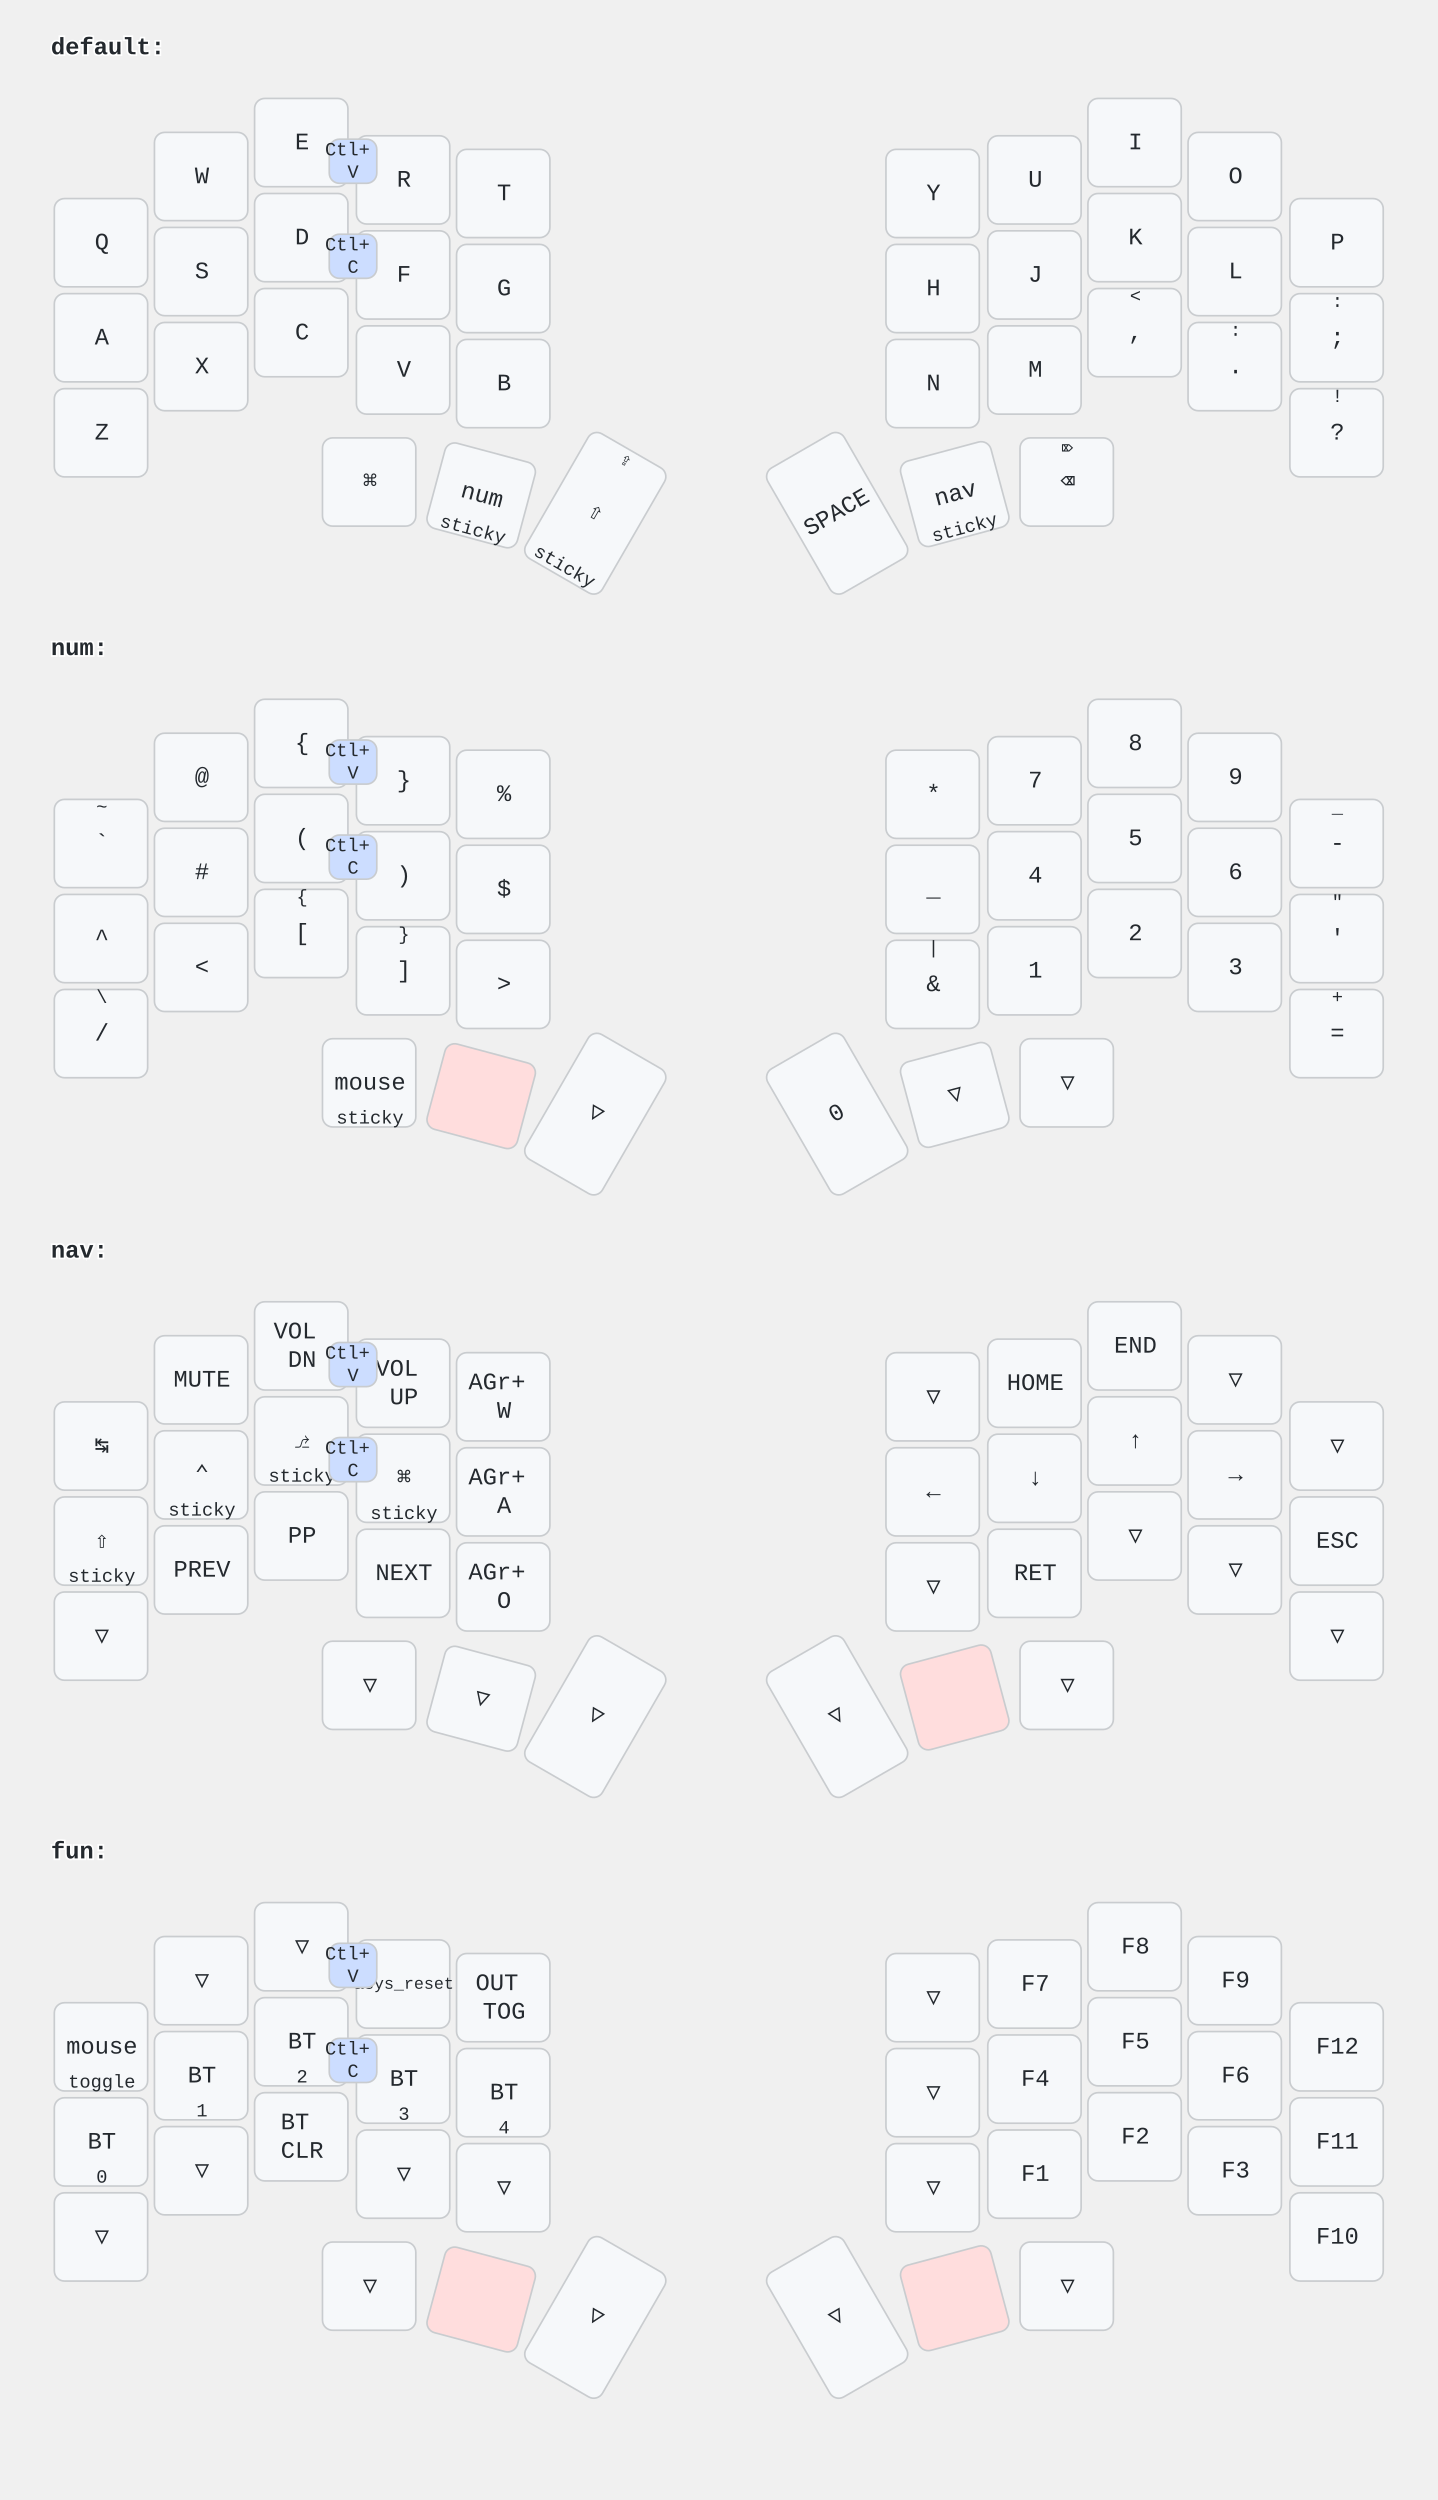
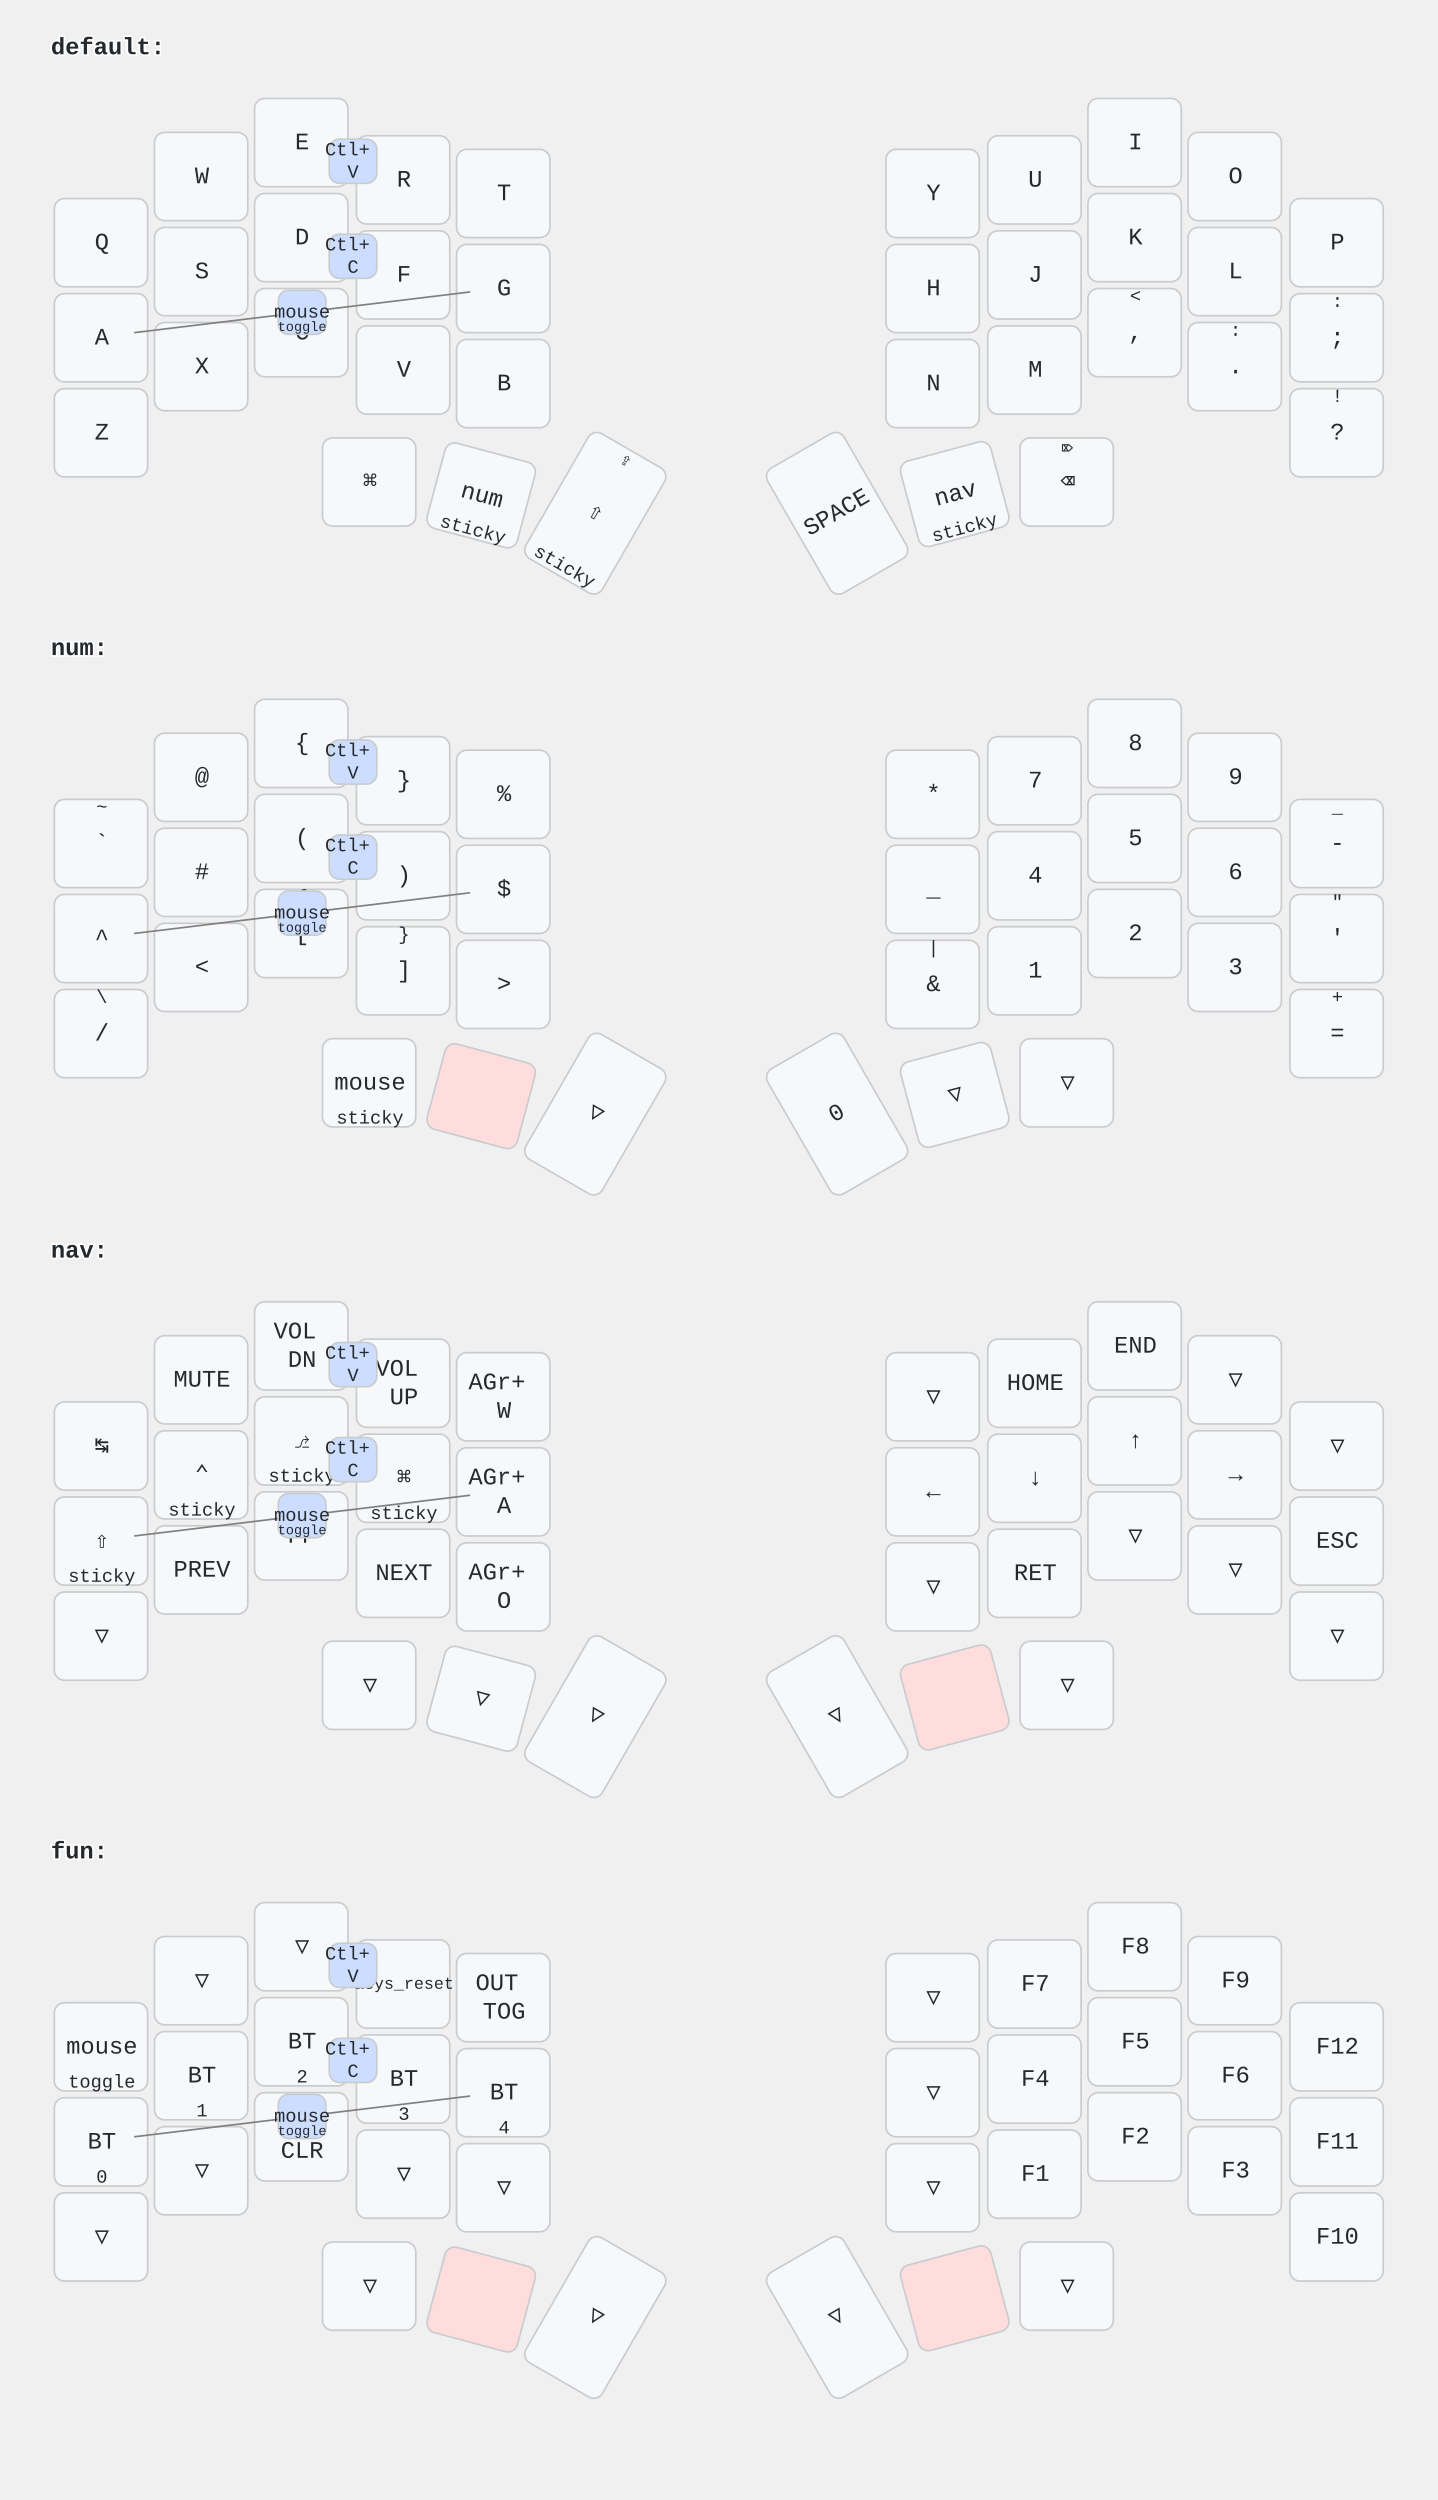
<svg xmlns="http://www.w3.org/2000/svg" width="847" height="1473" viewBox="0 0 847 1473" class="keymap">
  <style>/* font and background color specifications */
svg {
    font-family: SFMono-Regular,Consolas,Liberation Mono,Menlo,monospace;
    font-size: 14px;
    font-kerning: normal;
    text-rendering: optimizeLegibility;
    fill: #24292e;
}

/* default key styling */
rect {
    fill: #f6f8fa;
    stroke: #c9cccf;
    stroke-width: 1;
}

/* color accent for combo boxes */
rect.combo {
    fill: #cdf;
}

/* color accent for held keys */
rect.held, rect.combo.held {
    fill: #fdd;
}

/* color accent for ghost (optional) keys */
rect.ghost, rect.combo.ghost {
    fill: #ddd;
}

text {
    text-anchor: middle;
    dominant-baseline: middle;
}

/* styling for layer labels */
text.label {
    font-weight: bold;
    text-anchor: start;
    stroke: white;
    stroke-width: 2;
    paint-order: stroke;
}

/* styling for combo tap, and key hold/shifted label text */
text.combo, text.hold, text.shifted {
    font-size: 11px;
}

text.hold {
    text-anchor: middle;
    dominant-baseline: auto;
}

text.shifted {
    text-anchor: middle;
    dominant-baseline: hanging;
}

/* styling for hold/shifted label text in combo box */
text.combo.hold, text.combo.shifted {
    font-size: 8px;
}

/* styling for combo dendrons */
path {
    stroke-width: 1;
    stroke: gray;
    fill: none;
}
</style>
  <g transform="translate(30, 0)" class="layer-default">
    <text x="0" y="28" class="label" id="default">default:</text>
    <g transform="translate(0, 56)">
      <g transform="translate(30, 87)" class="key keypos-0">
        <rect rx="6" ry="6" x="-28" y="-26" width="55" height="52" class="key" />
        <text x="0" y="0" class="key tap">Q</text>
      </g>
      <g transform="translate(89, 48)" class="key keypos-1">
        <rect rx="6" ry="6" x="-28" y="-26" width="55" height="52" class="key" />
        <text x="0" y="0" class="key tap">W</text>
      </g>
      <g transform="translate(148, 28)" class="key keypos-2">
        <rect rx="6" ry="6" x="-28" y="-26" width="55" height="52" class="key" />
        <text x="0" y="0" class="key tap">E</text>
      </g>
      <g transform="translate(208, 50)" class="key keypos-3">
        <rect rx="6" ry="6" x="-28" y="-26" width="55" height="52" class="key" />
        <text x="0" y="0" class="key tap">R</text>
      </g>
      <g transform="translate(267, 58)" class="key keypos-4">
        <rect rx="6" ry="6" x="-28" y="-26" width="55" height="52" class="key" />
        <text x="0" y="0" class="key tap">T</text>
      </g>
      <g transform="translate(520, 58)" class="key keypos-5">
        <rect rx="6" ry="6" x="-28" y="-26" width="55" height="52" class="key" />
        <text x="0" y="0" class="key tap">Y</text>
      </g>
      <g transform="translate(580, 50)" class="key keypos-6">
        <rect rx="6" ry="6" x="-28" y="-26" width="55" height="52" class="key" />
        <text x="0" y="0" class="key tap">U</text>
      </g>
      <g transform="translate(639, 28)" class="key keypos-7">
        <rect rx="6" ry="6" x="-28" y="-26" width="55" height="52" class="key" />
        <text x="0" y="0" class="key tap">I</text>
      </g>
      <g transform="translate(698, 48)" class="key keypos-8">
        <rect rx="6" ry="6" x="-28" y="-26" width="55" height="52" class="key" />
        <text x="0" y="0" class="key tap">O</text>
      </g>
      <g transform="translate(758, 87)" class="key keypos-9">
        <rect rx="6" ry="6" x="-28" y="-26" width="55" height="52" class="key" />
        <text x="0" y="0" class="key tap">P</text>
      </g>
      <g transform="translate(30, 143)" class="key keypos-10">
        <rect rx="6" ry="6" x="-28" y="-26" width="55" height="52" class="key" />
        <text x="0" y="0" class="key tap">A</text>
      </g>
      <g transform="translate(89, 104)" class="key keypos-11">
        <rect rx="6" ry="6" x="-28" y="-26" width="55" height="52" class="key" />
        <text x="0" y="0" class="key tap">S</text>
      </g>
      <g transform="translate(148, 84)" class="key keypos-12">
        <rect rx="6" ry="6" x="-28" y="-26" width="55" height="52" class="key" />
        <text x="0" y="0" class="key tap">D</text>
      </g>
      <g transform="translate(208, 106)" class="key keypos-13">
        <rect rx="6" ry="6" x="-28" y="-26" width="55" height="52" class="key" />
        <text x="0" y="0" class="key tap">F</text>
      </g>
      <g transform="translate(267, 114)" class="key keypos-14">
        <rect rx="6" ry="6" x="-28" y="-26" width="55" height="52" class="key" />
        <text x="0" y="0" class="key tap">G</text>
      </g>
      <g transform="translate(520, 114)" class="key keypos-15">
        <rect rx="6" ry="6" x="-28" y="-26" width="55" height="52" class="key" />
        <text x="0" y="0" class="key tap">H</text>
      </g>
      <g transform="translate(580, 106)" class="key keypos-16">
        <rect rx="6" ry="6" x="-28" y="-26" width="55" height="52" class="key" />
        <text x="0" y="0" class="key tap">J</text>
      </g>
      <g transform="translate(639, 84)" class="key keypos-17">
        <rect rx="6" ry="6" x="-28" y="-26" width="55" height="52" class="key" />
        <text x="0" y="0" class="key tap">K</text>
      </g>
      <g transform="translate(698, 104)" class="key keypos-18">
        <rect rx="6" ry="6" x="-28" y="-26" width="55" height="52" class="key" />
        <text x="0" y="0" class="key tap">L</text>
      </g>
      <g transform="translate(758, 143)" class="key keypos-19">
        <rect rx="6" ry="6" x="-28" y="-26" width="55" height="52" class="key" />
        <text x="0" y="0" class="key tap">;</text>
        <text x="0" y="-24" class="key shifted">:</text>
      </g>
      <g transform="translate(30, 199)" class="key keypos-20">
        <rect rx="6" ry="6" x="-28" y="-26" width="55" height="52" class="key" />
        <text x="0" y="0" class="key tap">Z</text>
      </g>
      <g transform="translate(89, 160)" class="key keypos-21">
        <rect rx="6" ry="6" x="-28" y="-26" width="55" height="52" class="key" />
        <text x="0" y="0" class="key tap">X</text>
      </g>
      <g transform="translate(148, 140)" class="key keypos-22">
        <rect rx="6" ry="6" x="-28" y="-26" width="55" height="52" class="key" />
        <text x="0" y="0" class="key tap">C</text>
      </g>
      <g transform="translate(208, 162)" class="key keypos-23">
        <rect rx="6" ry="6" x="-28" y="-26" width="55" height="52" class="key" />
        <text x="0" y="0" class="key tap">V</text>
      </g>
      <g transform="translate(267, 170)" class="key keypos-24">
        <rect rx="6" ry="6" x="-28" y="-26" width="55" height="52" class="key" />
        <text x="0" y="0" class="key tap">B</text>
      </g>
      <g transform="translate(520, 170)" class="key keypos-25">
        <rect rx="6" ry="6" x="-28" y="-26" width="55" height="52" class="key" />
        <text x="0" y="0" class="key tap">N</text>
      </g>
      <g transform="translate(580, 162)" class="key keypos-26">
        <rect rx="6" ry="6" x="-28" y="-26" width="55" height="52" class="key" />
        <text x="0" y="0" class="key tap">M</text>
      </g>
      <g transform="translate(639, 140)" class="key keypos-27">
        <rect rx="6" ry="6" x="-28" y="-26" width="55" height="52" class="key" />
        <text x="0" y="0" class="key tap">,</text>
        <text x="0" y="-24" class="key shifted">&lt;</text>
      </g>
      <g transform="translate(698, 160)" class="key keypos-28">
        <rect rx="6" ry="6" x="-28" y="-26" width="55" height="52" class="key" />
        <text x="0" y="0" class="key tap">.</text>
        <text x="0" y="-24" class="key shifted">:</text>
      </g>
      <g transform="translate(758, 199)" class="key keypos-29">
        <rect rx="6" ry="6" x="-28" y="-26" width="55" height="52" class="key" />
        <text x="0" y="0" class="key tap">?</text>
        <text x="0" y="-24" class="key shifted">!</text>
      </g>
      <g transform="translate(188, 228)" class="key keypos-30">
        <rect rx="6" ry="6" x="-28" y="-26" width="55" height="52" class="key" />
        <text x="0" y="0" class="key tap">⌘</text>
      </g>
      <g transform="translate(254, 236) rotate(15.0)" class="key keypos-31">
        <rect rx="6" ry="6" x="-28" y="-26" width="55" height="52" class="key" />
        <a href="#num">
          <text x="0" y="0" class="key tap layer-activator">num</text>
        </a>
        <text x="0" y="24" class="key hold">sticky</text>
      </g>
      <g transform="translate(321, 246) rotate(30.0)" class="key keypos-32">
        <rect rx="6" ry="6" x="-26" y="-42" width="52" height="85" class="key" />
        <text x="0" y="0" class="key tap">⇧</text>
        <text x="0" y="40" class="key hold">sticky</text>
        <text x="0" y="-40" class="key shifted">⇪</text>
      </g>
      <g transform="translate(463, 246) rotate(-30.0)" class="key keypos-33">
        <rect rx="6" ry="6" x="-26" y="-42" width="52" height="85" class="key" />
        <text x="0" y="0" class="key tap">SPACE</text>
      </g>
      <g transform="translate(533, 235) rotate(-15.0)" class="key keypos-34">
        <rect rx="6" ry="6" x="-28" y="-26" width="55" height="52" class="key" />
        <a href="#nav">
          <text x="0" y="0" class="key tap layer-activator">nav</text>
        </a>
        <text x="0" y="24" class="key hold">sticky</text>
      </g>
      <g transform="translate(599, 228)" class="key keypos-35">
        <rect rx="6" ry="6" x="-28" y="-26" width="55" height="52" class="key" />
        <text x="0" y="0" class="key tap">⌫</text>
        <text x="0" y="-24" class="key shifted">⌦</text>
      </g>
      <g class="combo combopos-0">
        <rect rx="6" ry="6" x="164" y="82" width="28" height="26" class="combo" />
        <text x="178" y="95" class="combo tap">
          <tspan x="178" dy="-0.6em">Ctl+</tspan>
          <tspan x="178" dy="1.2em">C</tspan>
        </text>
      </g>
      <g class="combo combopos-1">
        <rect rx="6" ry="6" x="164" y="26" width="28" height="26" class="combo" />
        <text x="178" y="39" class="combo tap">
          <tspan x="178" dy="-0.6em">Ctl+</tspan>
          <tspan x="178" dy="1.2em">V</tspan>
        </text>
      </g>
+       <g class="combo combopos-2">
+         <path d="M148,128 l-99,12" class="combo" />
+         <path d="M148,128 l99,-12" class="combo" />
+         <rect rx="6" ry="6" x="134" y="115" width="28" height="26" class="combo" />
+         <text x="148" y="128" class="combo tap">mouse</text>
+         <text x="148" y="139" class="combo hold">toggle</text>
+       </g>
    </g>
  </g>
  <g transform="translate(30, 354)" class="layer-num">
    <text x="0" y="28" class="label" id="num">num:</text>
    <g transform="translate(0, 56)">
      <g transform="translate(30, 87)" class="key keypos-0">
        <rect rx="6" ry="6" x="-28" y="-26" width="55" height="52" class="key" />
        <text x="0" y="0" class="key tap">`</text>
        <text x="0" y="-24" class="key shifted">~</text>
      </g>
      <g transform="translate(89, 48)" class="key keypos-1">
        <rect rx="6" ry="6" x="-28" y="-26" width="55" height="52" class="key" />
        <text x="0" y="0" class="key tap">@</text>
      </g>
      <g transform="translate(148, 28)" class="key keypos-2">
        <rect rx="6" ry="6" x="-28" y="-26" width="55" height="52" class="key" />
        <text x="0" y="0" class="key tap">{</text>
      </g>
      <g transform="translate(208, 50)" class="key keypos-3">
        <rect rx="6" ry="6" x="-28" y="-26" width="55" height="52" class="key" />
        <text x="0" y="0" class="key tap">}</text>
      </g>
      <g transform="translate(267, 58)" class="key keypos-4">
        <rect rx="6" ry="6" x="-28" y="-26" width="55" height="52" class="key" />
        <text x="0" y="0" class="key tap">%</text>
      </g>
      <g transform="translate(520, 58)" class="key keypos-5">
        <rect rx="6" ry="6" x="-28" y="-26" width="55" height="52" class="key" />
        <text x="0" y="0" class="key tap">*</text>
      </g>
      <g transform="translate(580, 50)" class="key keypos-6">
        <rect rx="6" ry="6" x="-28" y="-26" width="55" height="52" class="key" />
        <text x="0" y="0" class="key tap">7</text>
      </g>
      <g transform="translate(639, 28)" class="key keypos-7">
        <rect rx="6" ry="6" x="-28" y="-26" width="55" height="52" class="key" />
        <text x="0" y="0" class="key tap">8</text>
      </g>
      <g transform="translate(698, 48)" class="key keypos-8">
        <rect rx="6" ry="6" x="-28" y="-26" width="55" height="52" class="key" />
        <text x="0" y="0" class="key tap">9</text>
      </g>
      <g transform="translate(758, 87)" class="key keypos-9">
        <rect rx="6" ry="6" x="-28" y="-26" width="55" height="52" class="key" />
        <text x="0" y="0" class="key tap">-</text>
        <text x="0" y="-24" class="key shifted">_</text>
      </g>
      <g transform="translate(30, 143)" class="key keypos-10">
        <rect rx="6" ry="6" x="-28" y="-26" width="55" height="52" class="key" />
        <text x="0" y="0" class="key tap">^</text>
      </g>
      <g transform="translate(89, 104)" class="key keypos-11">
        <rect rx="6" ry="6" x="-28" y="-26" width="55" height="52" class="key" />
        <text x="0" y="0" class="key tap">#</text>
      </g>
      <g transform="translate(148, 84)" class="key keypos-12">
        <rect rx="6" ry="6" x="-28" y="-26" width="55" height="52" class="key" />
        <text x="0" y="0" class="key tap">(</text>
      </g>
      <g transform="translate(208, 106)" class="key keypos-13">
        <rect rx="6" ry="6" x="-28" y="-26" width="55" height="52" class="key" />
        <text x="0" y="0" class="key tap">)</text>
      </g>
      <g transform="translate(267, 114)" class="key keypos-14">
        <rect rx="6" ry="6" x="-28" y="-26" width="55" height="52" class="key" />
        <text x="0" y="0" class="key tap">$</text>
      </g>
      <g transform="translate(520, 114)" class="key keypos-15">
        <rect rx="6" ry="6" x="-28" y="-26" width="55" height="52" class="key" />
        <text x="0" y="0" class="key tap">_</text>
      </g>
      <g transform="translate(580, 106)" class="key keypos-16">
        <rect rx="6" ry="6" x="-28" y="-26" width="55" height="52" class="key" />
        <text x="0" y="0" class="key tap">4</text>
      </g>
      <g transform="translate(639, 84)" class="key keypos-17">
        <rect rx="6" ry="6" x="-28" y="-26" width="55" height="52" class="key" />
        <text x="0" y="0" class="key tap">5</text>
      </g>
      <g transform="translate(698, 104)" class="key keypos-18">
        <rect rx="6" ry="6" x="-28" y="-26" width="55" height="52" class="key" />
        <text x="0" y="0" class="key tap">6</text>
      </g>
      <g transform="translate(758, 143)" class="key keypos-19">
        <rect rx="6" ry="6" x="-28" y="-26" width="55" height="52" class="key" />
        <text x="0" y="0" class="key tap">'</text>
        <text x="0" y="-24" class="key shifted">"</text>
      </g>
      <g transform="translate(30, 199)" class="key keypos-20">
        <rect rx="6" ry="6" x="-28" y="-26" width="55" height="52" class="key" />
        <text x="0" y="0" class="key tap">/</text>
        <text x="0" y="-24" class="key shifted">\</text>
      </g>
      <g transform="translate(89, 160)" class="key keypos-21">
        <rect rx="6" ry="6" x="-28" y="-26" width="55" height="52" class="key" />
        <text x="0" y="0" class="key tap">&lt;</text>
      </g>
      <g transform="translate(148, 140)" class="key keypos-22">
        <rect rx="6" ry="6" x="-28" y="-26" width="55" height="52" class="key" />
        <text x="0" y="0" class="key tap">[</text>
        <text x="0" y="-24" class="key shifted">{</text>
      </g>
      <g transform="translate(208, 162)" class="key keypos-23">
        <rect rx="6" ry="6" x="-28" y="-26" width="55" height="52" class="key" />
        <text x="0" y="0" class="key tap">]</text>
        <text x="0" y="-24" class="key shifted">}</text>
      </g>
      <g transform="translate(267, 170)" class="key keypos-24">
        <rect rx="6" ry="6" x="-28" y="-26" width="55" height="52" class="key" />
        <text x="0" y="0" class="key tap">&gt;</text>
      </g>
      <g transform="translate(520, 170)" class="key keypos-25">
        <rect rx="6" ry="6" x="-28" y="-26" width="55" height="52" class="key" />
        <text x="0" y="0" class="key tap">&amp;</text>
        <text x="0" y="-24" class="key shifted">|</text>
      </g>
      <g transform="translate(580, 162)" class="key keypos-26">
        <rect rx="6" ry="6" x="-28" y="-26" width="55" height="52" class="key" />
        <text x="0" y="0" class="key tap">1</text>
      </g>
      <g transform="translate(639, 140)" class="key keypos-27">
        <rect rx="6" ry="6" x="-28" y="-26" width="55" height="52" class="key" />
        <text x="0" y="0" class="key tap">2</text>
      </g>
      <g transform="translate(698, 160)" class="key keypos-28">
        <rect rx="6" ry="6" x="-28" y="-26" width="55" height="52" class="key" />
        <text x="0" y="0" class="key tap">3</text>
      </g>
      <g transform="translate(758, 199)" class="key keypos-29">
        <rect rx="6" ry="6" x="-28" y="-26" width="55" height="52" class="key" />
        <text x="0" y="0" class="key tap">=</text>
        <text x="0" y="-24" class="key shifted">+</text>
      </g>
      <g transform="translate(188, 228)" class="key keypos-30">
        <rect rx="6" ry="6" x="-28" y="-26" width="55" height="52" class="key" />
        <text x="0" y="0" class="key tap">mouse</text>
        <text x="0" y="24" class="key hold">sticky</text>
      </g>
      <g transform="translate(254, 236) rotate(15.0)" class="key held keypos-31">
        <rect rx="6" ry="6" x="-28" y="-26" width="55" height="52" class="key held" />
      </g>
      <g transform="translate(321, 246) rotate(30.0)" class="key trans keypos-32">
        <rect rx="6" ry="6" x="-26" y="-42" width="52" height="85" class="key trans" />
        <text x="0" y="0" class="key trans tap">▽</text>
      </g>
      <g transform="translate(463, 246) rotate(-30.0)" class="key keypos-33">
        <rect rx="6" ry="6" x="-26" y="-42" width="52" height="85" class="key" />
        <text x="0" y="0" class="key tap">0</text>
      </g>
      <g transform="translate(533, 235) rotate(-15.0)" class="key trans keypos-34">
        <rect rx="6" ry="6" x="-28" y="-26" width="55" height="52" class="key trans" />
        <text x="0" y="0" class="key trans tap">▽</text>
      </g>
      <g transform="translate(599, 228)" class="key trans keypos-35">
        <rect rx="6" ry="6" x="-28" y="-26" width="55" height="52" class="key trans" />
        <text x="0" y="0" class="key trans tap">▽</text>
      </g>
      <g class="combo combopos-0">
        <rect rx="6" ry="6" x="164" y="82" width="28" height="26" class="combo" />
        <text x="178" y="95" class="combo tap">
          <tspan x="178" dy="-0.6em">Ctl+</tspan>
          <tspan x="178" dy="1.2em">C</tspan>
        </text>
      </g>
      <g class="combo combopos-1">
        <rect rx="6" ry="6" x="164" y="26" width="28" height="26" class="combo" />
        <text x="178" y="39" class="combo tap">
          <tspan x="178" dy="-0.6em">Ctl+</tspan>
          <tspan x="178" dy="1.2em">V</tspan>
        </text>
      </g>
+       <g class="combo combopos-2">
+         <path d="M148,128 l-99,12" class="combo" />
+         <path d="M148,128 l99,-12" class="combo" />
+         <rect rx="6" ry="6" x="134" y="115" width="28" height="26" class="combo" />
+         <text x="148" y="128" class="combo tap">mouse</text>
+         <text x="148" y="139" class="combo hold">toggle</text>
+       </g>
    </g>
  </g>
  <g transform="translate(30, 709)" class="layer-nav">
    <text x="0" y="28" class="label" id="nav">nav:</text>
    <g transform="translate(0, 56)">
      <g transform="translate(30, 87)" class="key keypos-0">
        <rect rx="6" ry="6" x="-28" y="-26" width="55" height="52" class="key" />
        <text x="0" y="0" class="key tap">↹</text>
      </g>
      <g transform="translate(89, 48)" class="key keypos-1">
        <rect rx="6" ry="6" x="-28" y="-26" width="55" height="52" class="key" />
        <text x="0" y="0" class="key tap">MUTE</text>
      </g>
      <g transform="translate(148, 28)" class="key keypos-2">
        <rect rx="6" ry="6" x="-28" y="-26" width="55" height="52" class="key" />
        <text x="0" y="0" class="key tap">
          <tspan x="0" dy="-0.6em">VOL</tspan>
          <tspan x="0" dy="1.2em">DN</tspan>
        </text>
      </g>
      <g transform="translate(208, 50)" class="key keypos-3">
        <rect rx="6" ry="6" x="-28" y="-26" width="55" height="52" class="key" />
        <text x="0" y="0" class="key tap">
          <tspan x="0" dy="-0.6em">VOL</tspan>
          <tspan x="0" dy="1.2em">UP</tspan>
        </text>
      </g>
      <g transform="translate(267, 58)" class="key keypos-4">
        <rect rx="6" ry="6" x="-28" y="-26" width="55" height="52" class="key" />
        <text x="0" y="0" class="key tap">
          <tspan x="0" dy="-0.6em">AGr+</tspan>
          <tspan x="0" dy="1.2em">W</tspan>
        </text>
      </g>
      <g transform="translate(520, 58)" class="key trans keypos-5">
        <rect rx="6" ry="6" x="-28" y="-26" width="55" height="52" class="key trans" />
        <text x="0" y="0" class="key trans tap">▽</text>
      </g>
      <g transform="translate(580, 50)" class="key keypos-6">
        <rect rx="6" ry="6" x="-28" y="-26" width="55" height="52" class="key" />
        <text x="0" y="0" class="key tap">HOME</text>
      </g>
      <g transform="translate(639, 28)" class="key keypos-7">
        <rect rx="6" ry="6" x="-28" y="-26" width="55" height="52" class="key" />
        <text x="0" y="0" class="key tap">END</text>
      </g>
      <g transform="translate(698, 48)" class="key trans keypos-8">
        <rect rx="6" ry="6" x="-28" y="-26" width="55" height="52" class="key trans" />
        <text x="0" y="0" class="key trans tap">▽</text>
      </g>
      <g transform="translate(758, 87)" class="key trans keypos-9">
        <rect rx="6" ry="6" x="-28" y="-26" width="55" height="52" class="key trans" />
        <text x="0" y="0" class="key trans tap">▽</text>
      </g>
      <g transform="translate(30, 143)" class="key keypos-10">
        <rect rx="6" ry="6" x="-28" y="-26" width="55" height="52" class="key" />
        <text x="0" y="0" class="key tap">⇧</text>
        <text x="0" y="24" class="key hold">sticky</text>
      </g>
      <g transform="translate(89, 104)" class="key keypos-11">
        <rect rx="6" ry="6" x="-28" y="-26" width="55" height="52" class="key" />
        <text x="0" y="0" class="key tap">⌃</text>
        <text x="0" y="24" class="key hold">sticky</text>
      </g>
      <g transform="translate(148, 84)" class="key keypos-12">
        <rect rx="6" ry="6" x="-28" y="-26" width="55" height="52" class="key" />
        <text x="0" y="0" class="key tap">⎇</text>
        <text x="0" y="24" class="key hold">sticky</text>
      </g>
      <g transform="translate(208, 106)" class="key keypos-13">
        <rect rx="6" ry="6" x="-28" y="-26" width="55" height="52" class="key" />
        <text x="0" y="0" class="key tap">⌘</text>
        <text x="0" y="24" class="key hold">sticky</text>
      </g>
      <g transform="translate(267, 114)" class="key keypos-14">
        <rect rx="6" ry="6" x="-28" y="-26" width="55" height="52" class="key" />
        <text x="0" y="0" class="key tap">
          <tspan x="0" dy="-0.6em">AGr+</tspan>
          <tspan x="0" dy="1.2em">A</tspan>
        </text>
      </g>
      <g transform="translate(520, 114)" class="key keypos-15">
        <rect rx="6" ry="6" x="-28" y="-26" width="55" height="52" class="key" />
        <text x="0" y="0" class="key tap">←</text>
      </g>
      <g transform="translate(580, 106)" class="key keypos-16">
        <rect rx="6" ry="6" x="-28" y="-26" width="55" height="52" class="key" />
        <text x="0" y="0" class="key tap">↓</text>
      </g>
      <g transform="translate(639, 84)" class="key keypos-17">
        <rect rx="6" ry="6" x="-28" y="-26" width="55" height="52" class="key" />
        <text x="0" y="0" class="key tap">↑</text>
      </g>
      <g transform="translate(698, 104)" class="key keypos-18">
        <rect rx="6" ry="6" x="-28" y="-26" width="55" height="52" class="key" />
        <text x="0" y="0" class="key tap">→</text>
      </g>
      <g transform="translate(758, 143)" class="key keypos-19">
        <rect rx="6" ry="6" x="-28" y="-26" width="55" height="52" class="key" />
        <text x="0" y="0" class="key tap">ESC</text>
      </g>
      <g transform="translate(30, 199)" class="key trans keypos-20">
        <rect rx="6" ry="6" x="-28" y="-26" width="55" height="52" class="key trans" />
        <text x="0" y="0" class="key trans tap">▽</text>
      </g>
      <g transform="translate(89, 160)" class="key keypos-21">
        <rect rx="6" ry="6" x="-28" y="-26" width="55" height="52" class="key" />
        <text x="0" y="0" class="key tap">PREV</text>
      </g>
      <g transform="translate(148, 140)" class="key keypos-22">
        <rect rx="6" ry="6" x="-28" y="-26" width="55" height="52" class="key" />
        <text x="0" y="0" class="key tap">PP</text>
      </g>
      <g transform="translate(208, 162)" class="key keypos-23">
        <rect rx="6" ry="6" x="-28" y="-26" width="55" height="52" class="key" />
        <text x="0" y="0" class="key tap">NEXT</text>
      </g>
      <g transform="translate(267, 170)" class="key keypos-24">
        <rect rx="6" ry="6" x="-28" y="-26" width="55" height="52" class="key" />
        <text x="0" y="0" class="key tap">
          <tspan x="0" dy="-0.6em">AGr+</tspan>
          <tspan x="0" dy="1.2em">O</tspan>
        </text>
      </g>
      <g transform="translate(520, 170)" class="key trans keypos-25">
        <rect rx="6" ry="6" x="-28" y="-26" width="55" height="52" class="key trans" />
        <text x="0" y="0" class="key trans tap">▽</text>
      </g>
      <g transform="translate(580, 162)" class="key keypos-26">
        <rect rx="6" ry="6" x="-28" y="-26" width="55" height="52" class="key" />
        <text x="0" y="0" class="key tap">RET</text>
      </g>
      <g transform="translate(639, 140)" class="key trans keypos-27">
        <rect rx="6" ry="6" x="-28" y="-26" width="55" height="52" class="key trans" />
        <text x="0" y="0" class="key trans tap">▽</text>
      </g>
      <g transform="translate(698, 160)" class="key trans keypos-28">
        <rect rx="6" ry="6" x="-28" y="-26" width="55" height="52" class="key trans" />
        <text x="0" y="0" class="key trans tap">▽</text>
      </g>
      <g transform="translate(758, 199)" class="key trans keypos-29">
        <rect rx="6" ry="6" x="-28" y="-26" width="55" height="52" class="key trans" />
        <text x="0" y="0" class="key trans tap">▽</text>
      </g>
      <g transform="translate(188, 228)" class="key trans keypos-30">
        <rect rx="6" ry="6" x="-28" y="-26" width="55" height="52" class="key trans" />
        <text x="0" y="0" class="key trans tap">▽</text>
      </g>
      <g transform="translate(254, 236) rotate(15.0)" class="key trans keypos-31">
        <rect rx="6" ry="6" x="-28" y="-26" width="55" height="52" class="key trans" />
        <text x="0" y="0" class="key trans tap">▽</text>
      </g>
      <g transform="translate(321, 246) rotate(30.0)" class="key trans keypos-32">
        <rect rx="6" ry="6" x="-26" y="-42" width="52" height="85" class="key trans" />
        <text x="0" y="0" class="key trans tap">▽</text>
      </g>
      <g transform="translate(463, 246) rotate(-30.0)" class="key trans keypos-33">
        <rect rx="6" ry="6" x="-26" y="-42" width="52" height="85" class="key trans" />
        <text x="0" y="0" class="key trans tap">▽</text>
      </g>
      <g transform="translate(533, 235) rotate(-15.0)" class="key held keypos-34">
        <rect rx="6" ry="6" x="-28" y="-26" width="55" height="52" class="key held" />
      </g>
      <g transform="translate(599, 228)" class="key trans keypos-35">
        <rect rx="6" ry="6" x="-28" y="-26" width="55" height="52" class="key trans" />
        <text x="0" y="0" class="key trans tap">▽</text>
      </g>
      <g class="combo combopos-0">
        <rect rx="6" ry="6" x="164" y="82" width="28" height="26" class="combo" />
        <text x="178" y="95" class="combo tap">
          <tspan x="178" dy="-0.6em">Ctl+</tspan>
          <tspan x="178" dy="1.2em">C</tspan>
        </text>
      </g>
      <g class="combo combopos-1">
        <rect rx="6" ry="6" x="164" y="26" width="28" height="26" class="combo" />
        <text x="178" y="39" class="combo tap">
          <tspan x="178" dy="-0.6em">Ctl+</tspan>
          <tspan x="178" dy="1.2em">V</tspan>
        </text>
      </g>
+       <g class="combo combopos-2">
+         <path d="M148,128 l-99,12" class="combo" />
+         <path d="M148,128 l99,-12" class="combo" />
+         <rect rx="6" ry="6" x="134" y="115" width="28" height="26" class="combo" />
+         <text x="148" y="128" class="combo tap">mouse</text>
+         <text x="148" y="139" class="combo hold">toggle</text>
+       </g>
    </g>
  </g>
  <g transform="translate(30, 1063)" class="layer-fun">
    <text x="0" y="28" class="label" id="fun">fun:</text>
    <g transform="translate(0, 56)">
      <g transform="translate(30, 87)" class="key keypos-0">
        <rect rx="6" ry="6" x="-28" y="-26" width="55" height="52" class="key" />
        <text x="0" y="0" class="key tap">mouse</text>
        <text x="0" y="24" class="key hold">toggle</text>
      </g>
      <g transform="translate(89, 48)" class="key trans keypos-1">
        <rect rx="6" ry="6" x="-28" y="-26" width="55" height="52" class="key trans" />
        <text x="0" y="0" class="key trans tap">▽</text>
      </g>
      <g transform="translate(148, 28)" class="key trans keypos-2">
        <rect rx="6" ry="6" x="-28" y="-26" width="55" height="52" class="key trans" />
        <text x="0" y="0" class="key trans tap">▽</text>
      </g>
      <g transform="translate(208, 50)" class="key keypos-3">
        <rect rx="6" ry="6" x="-28" y="-26" width="55" height="52" class="key" />
        <text x="0" y="0" class="key tap">
          <tspan style="font-size: 70%">&amp;sys_reset</tspan>
        </text>
      </g>
      <g transform="translate(267, 58)" class="key keypos-4">
        <rect rx="6" ry="6" x="-28" y="-26" width="55" height="52" class="key" />
        <text x="0" y="0" class="key tap">
          <tspan x="0" dy="-0.6em">OUT</tspan>
          <tspan x="0" dy="1.2em">TOG</tspan>
        </text>
      </g>
      <g transform="translate(520, 58)" class="key trans keypos-5">
        <rect rx="6" ry="6" x="-28" y="-26" width="55" height="52" class="key trans" />
        <text x="0" y="0" class="key trans tap">▽</text>
      </g>
      <g transform="translate(580, 50)" class="key keypos-6">
        <rect rx="6" ry="6" x="-28" y="-26" width="55" height="52" class="key" />
        <text x="0" y="0" class="key tap">F7</text>
      </g>
      <g transform="translate(639, 28)" class="key keypos-7">
        <rect rx="6" ry="6" x="-28" y="-26" width="55" height="52" class="key" />
        <text x="0" y="0" class="key tap">F8</text>
      </g>
      <g transform="translate(698, 48)" class="key keypos-8">
        <rect rx="6" ry="6" x="-28" y="-26" width="55" height="52" class="key" />
        <text x="0" y="0" class="key tap">F9</text>
      </g>
      <g transform="translate(758, 87)" class="key keypos-9">
        <rect rx="6" ry="6" x="-28" y="-26" width="55" height="52" class="key" />
        <text x="0" y="0" class="key tap">F12</text>
      </g>
      <g transform="translate(30, 143)" class="key keypos-10">
        <rect rx="6" ry="6" x="-28" y="-26" width="55" height="52" class="key" />
        <text x="0" y="0" class="key tap">BT</text>
        <text x="0" y="24" class="key hold">0</text>
      </g>
      <g transform="translate(89, 104)" class="key keypos-11">
        <rect rx="6" ry="6" x="-28" y="-26" width="55" height="52" class="key" />
        <text x="0" y="0" class="key tap">BT</text>
        <text x="0" y="24" class="key hold">1</text>
      </g>
      <g transform="translate(148, 84)" class="key keypos-12">
        <rect rx="6" ry="6" x="-28" y="-26" width="55" height="52" class="key" />
        <text x="0" y="0" class="key tap">BT</text>
        <text x="0" y="24" class="key hold">2</text>
      </g>
      <g transform="translate(208, 106)" class="key keypos-13">
        <rect rx="6" ry="6" x="-28" y="-26" width="55" height="52" class="key" />
        <text x="0" y="0" class="key tap">BT</text>
        <text x="0" y="24" class="key hold">3</text>
      </g>
      <g transform="translate(267, 114)" class="key keypos-14">
        <rect rx="6" ry="6" x="-28" y="-26" width="55" height="52" class="key" />
        <text x="0" y="0" class="key tap">BT</text>
        <text x="0" y="24" class="key hold">4</text>
      </g>
      <g transform="translate(520, 114)" class="key trans keypos-15">
        <rect rx="6" ry="6" x="-28" y="-26" width="55" height="52" class="key trans" />
        <text x="0" y="0" class="key trans tap">▽</text>
      </g>
      <g transform="translate(580, 106)" class="key keypos-16">
        <rect rx="6" ry="6" x="-28" y="-26" width="55" height="52" class="key" />
        <text x="0" y="0" class="key tap">F4</text>
      </g>
      <g transform="translate(639, 84)" class="key keypos-17">
        <rect rx="6" ry="6" x="-28" y="-26" width="55" height="52" class="key" />
        <text x="0" y="0" class="key tap">F5</text>
      </g>
      <g transform="translate(698, 104)" class="key keypos-18">
        <rect rx="6" ry="6" x="-28" y="-26" width="55" height="52" class="key" />
        <text x="0" y="0" class="key tap">F6</text>
      </g>
      <g transform="translate(758, 143)" class="key keypos-19">
        <rect rx="6" ry="6" x="-28" y="-26" width="55" height="52" class="key" />
        <text x="0" y="0" class="key tap">F11</text>
      </g>
      <g transform="translate(30, 199)" class="key trans keypos-20">
        <rect rx="6" ry="6" x="-28" y="-26" width="55" height="52" class="key trans" />
        <text x="0" y="0" class="key trans tap">▽</text>
      </g>
      <g transform="translate(89, 160)" class="key trans keypos-21">
        <rect rx="6" ry="6" x="-28" y="-26" width="55" height="52" class="key trans" />
        <text x="0" y="0" class="key trans tap">▽</text>
      </g>
      <g transform="translate(148, 140)" class="key keypos-22">
        <rect rx="6" ry="6" x="-28" y="-26" width="55" height="52" class="key" />
        <text x="0" y="0" class="key tap">
          <tspan x="0" dy="-0.6em">BT</tspan>
          <tspan x="0" dy="1.2em">CLR</tspan>
        </text>
      </g>
      <g transform="translate(208, 162)" class="key trans keypos-23">
        <rect rx="6" ry="6" x="-28" y="-26" width="55" height="52" class="key trans" />
        <text x="0" y="0" class="key trans tap">▽</text>
      </g>
      <g transform="translate(267, 170)" class="key trans keypos-24">
        <rect rx="6" ry="6" x="-28" y="-26" width="55" height="52" class="key trans" />
        <text x="0" y="0" class="key trans tap">▽</text>
      </g>
      <g transform="translate(520, 170)" class="key trans keypos-25">
        <rect rx="6" ry="6" x="-28" y="-26" width="55" height="52" class="key trans" />
        <text x="0" y="0" class="key trans tap">▽</text>
      </g>
      <g transform="translate(580, 162)" class="key keypos-26">
        <rect rx="6" ry="6" x="-28" y="-26" width="55" height="52" class="key" />
        <text x="0" y="0" class="key tap">F1</text>
      </g>
      <g transform="translate(639, 140)" class="key keypos-27">
        <rect rx="6" ry="6" x="-28" y="-26" width="55" height="52" class="key" />
        <text x="0" y="0" class="key tap">F2</text>
      </g>
      <g transform="translate(698, 160)" class="key keypos-28">
        <rect rx="6" ry="6" x="-28" y="-26" width="55" height="52" class="key" />
        <text x="0" y="0" class="key tap">F3</text>
      </g>
      <g transform="translate(758, 199)" class="key keypos-29">
        <rect rx="6" ry="6" x="-28" y="-26" width="55" height="52" class="key" />
        <text x="0" y="0" class="key tap">F10</text>
      </g>
      <g transform="translate(188, 228)" class="key trans keypos-30">
        <rect rx="6" ry="6" x="-28" y="-26" width="55" height="52" class="key trans" />
        <text x="0" y="0" class="key trans tap">▽</text>
      </g>
      <g transform="translate(254, 236) rotate(15.0)" class="key held keypos-31">
        <rect rx="6" ry="6" x="-28" y="-26" width="55" height="52" class="key held" />
      </g>
      <g transform="translate(321, 246) rotate(30.0)" class="key trans keypos-32">
        <rect rx="6" ry="6" x="-26" y="-42" width="52" height="85" class="key trans" />
        <text x="0" y="0" class="key trans tap">▽</text>
      </g>
      <g transform="translate(463, 246) rotate(-30.0)" class="key trans keypos-33">
        <rect rx="6" ry="6" x="-26" y="-42" width="52" height="85" class="key trans" />
        <text x="0" y="0" class="key trans tap">▽</text>
      </g>
      <g transform="translate(533, 235) rotate(-15.0)" class="key held keypos-34">
        <rect rx="6" ry="6" x="-28" y="-26" width="55" height="52" class="key held" />
      </g>
      <g transform="translate(599, 228)" class="key trans keypos-35">
        <rect rx="6" ry="6" x="-28" y="-26" width="55" height="52" class="key trans" />
        <text x="0" y="0" class="key trans tap">▽</text>
      </g>
      <g class="combo combopos-0">
        <rect rx="6" ry="6" x="164" y="82" width="28" height="26" class="combo" />
        <text x="178" y="95" class="combo tap">
          <tspan x="178" dy="-0.6em">Ctl+</tspan>
          <tspan x="178" dy="1.2em">C</tspan>
        </text>
      </g>
      <g class="combo combopos-1">
        <rect rx="6" ry="6" x="164" y="26" width="28" height="26" class="combo" />
        <text x="178" y="39" class="combo tap">
          <tspan x="178" dy="-0.6em">Ctl+</tspan>
          <tspan x="178" dy="1.2em">V</tspan>
        </text>
      </g>
+       <g class="combo combopos-2">
+         <path d="M148,128 l-99,12" class="combo" />
+         <path d="M148,128 l99,-12" class="combo" />
+         <rect rx="6" ry="6" x="134" y="115" width="28" height="26" class="combo" />
+         <text x="148" y="128" class="combo tap">mouse</text>
+         <text x="148" y="139" class="combo hold">toggle</text>
+       </g>
    </g>
  </g>
</svg>
